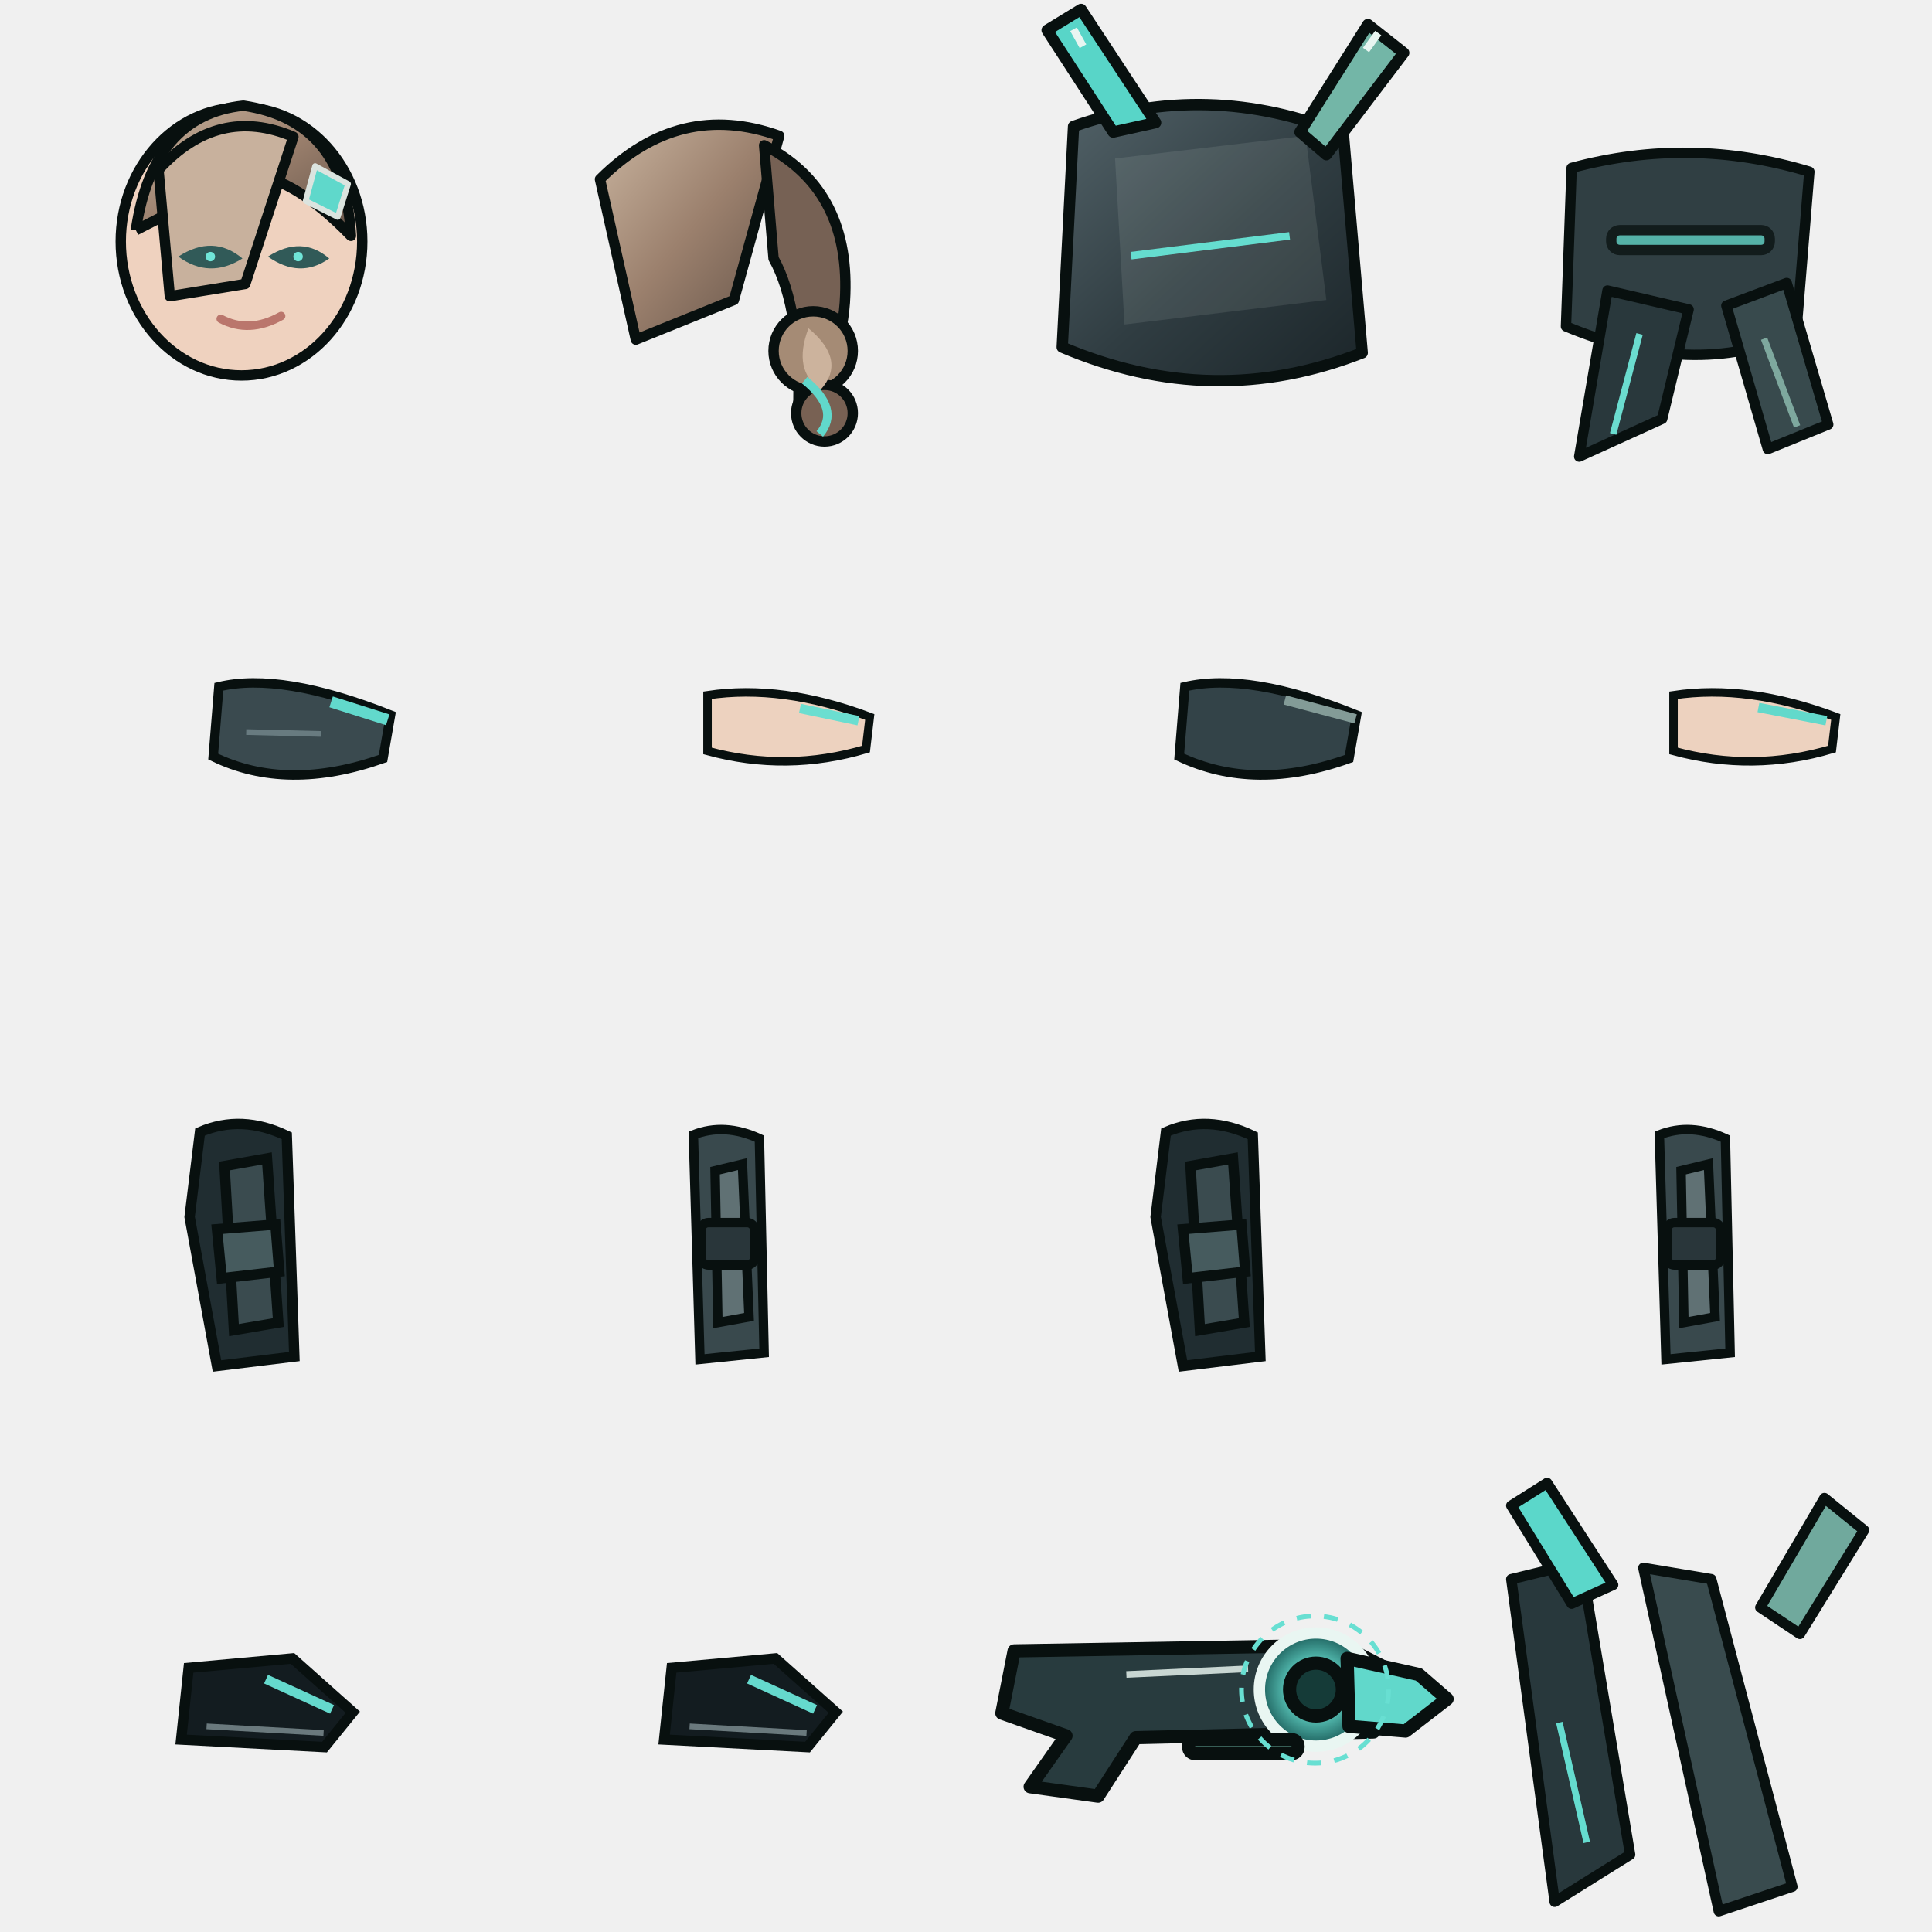
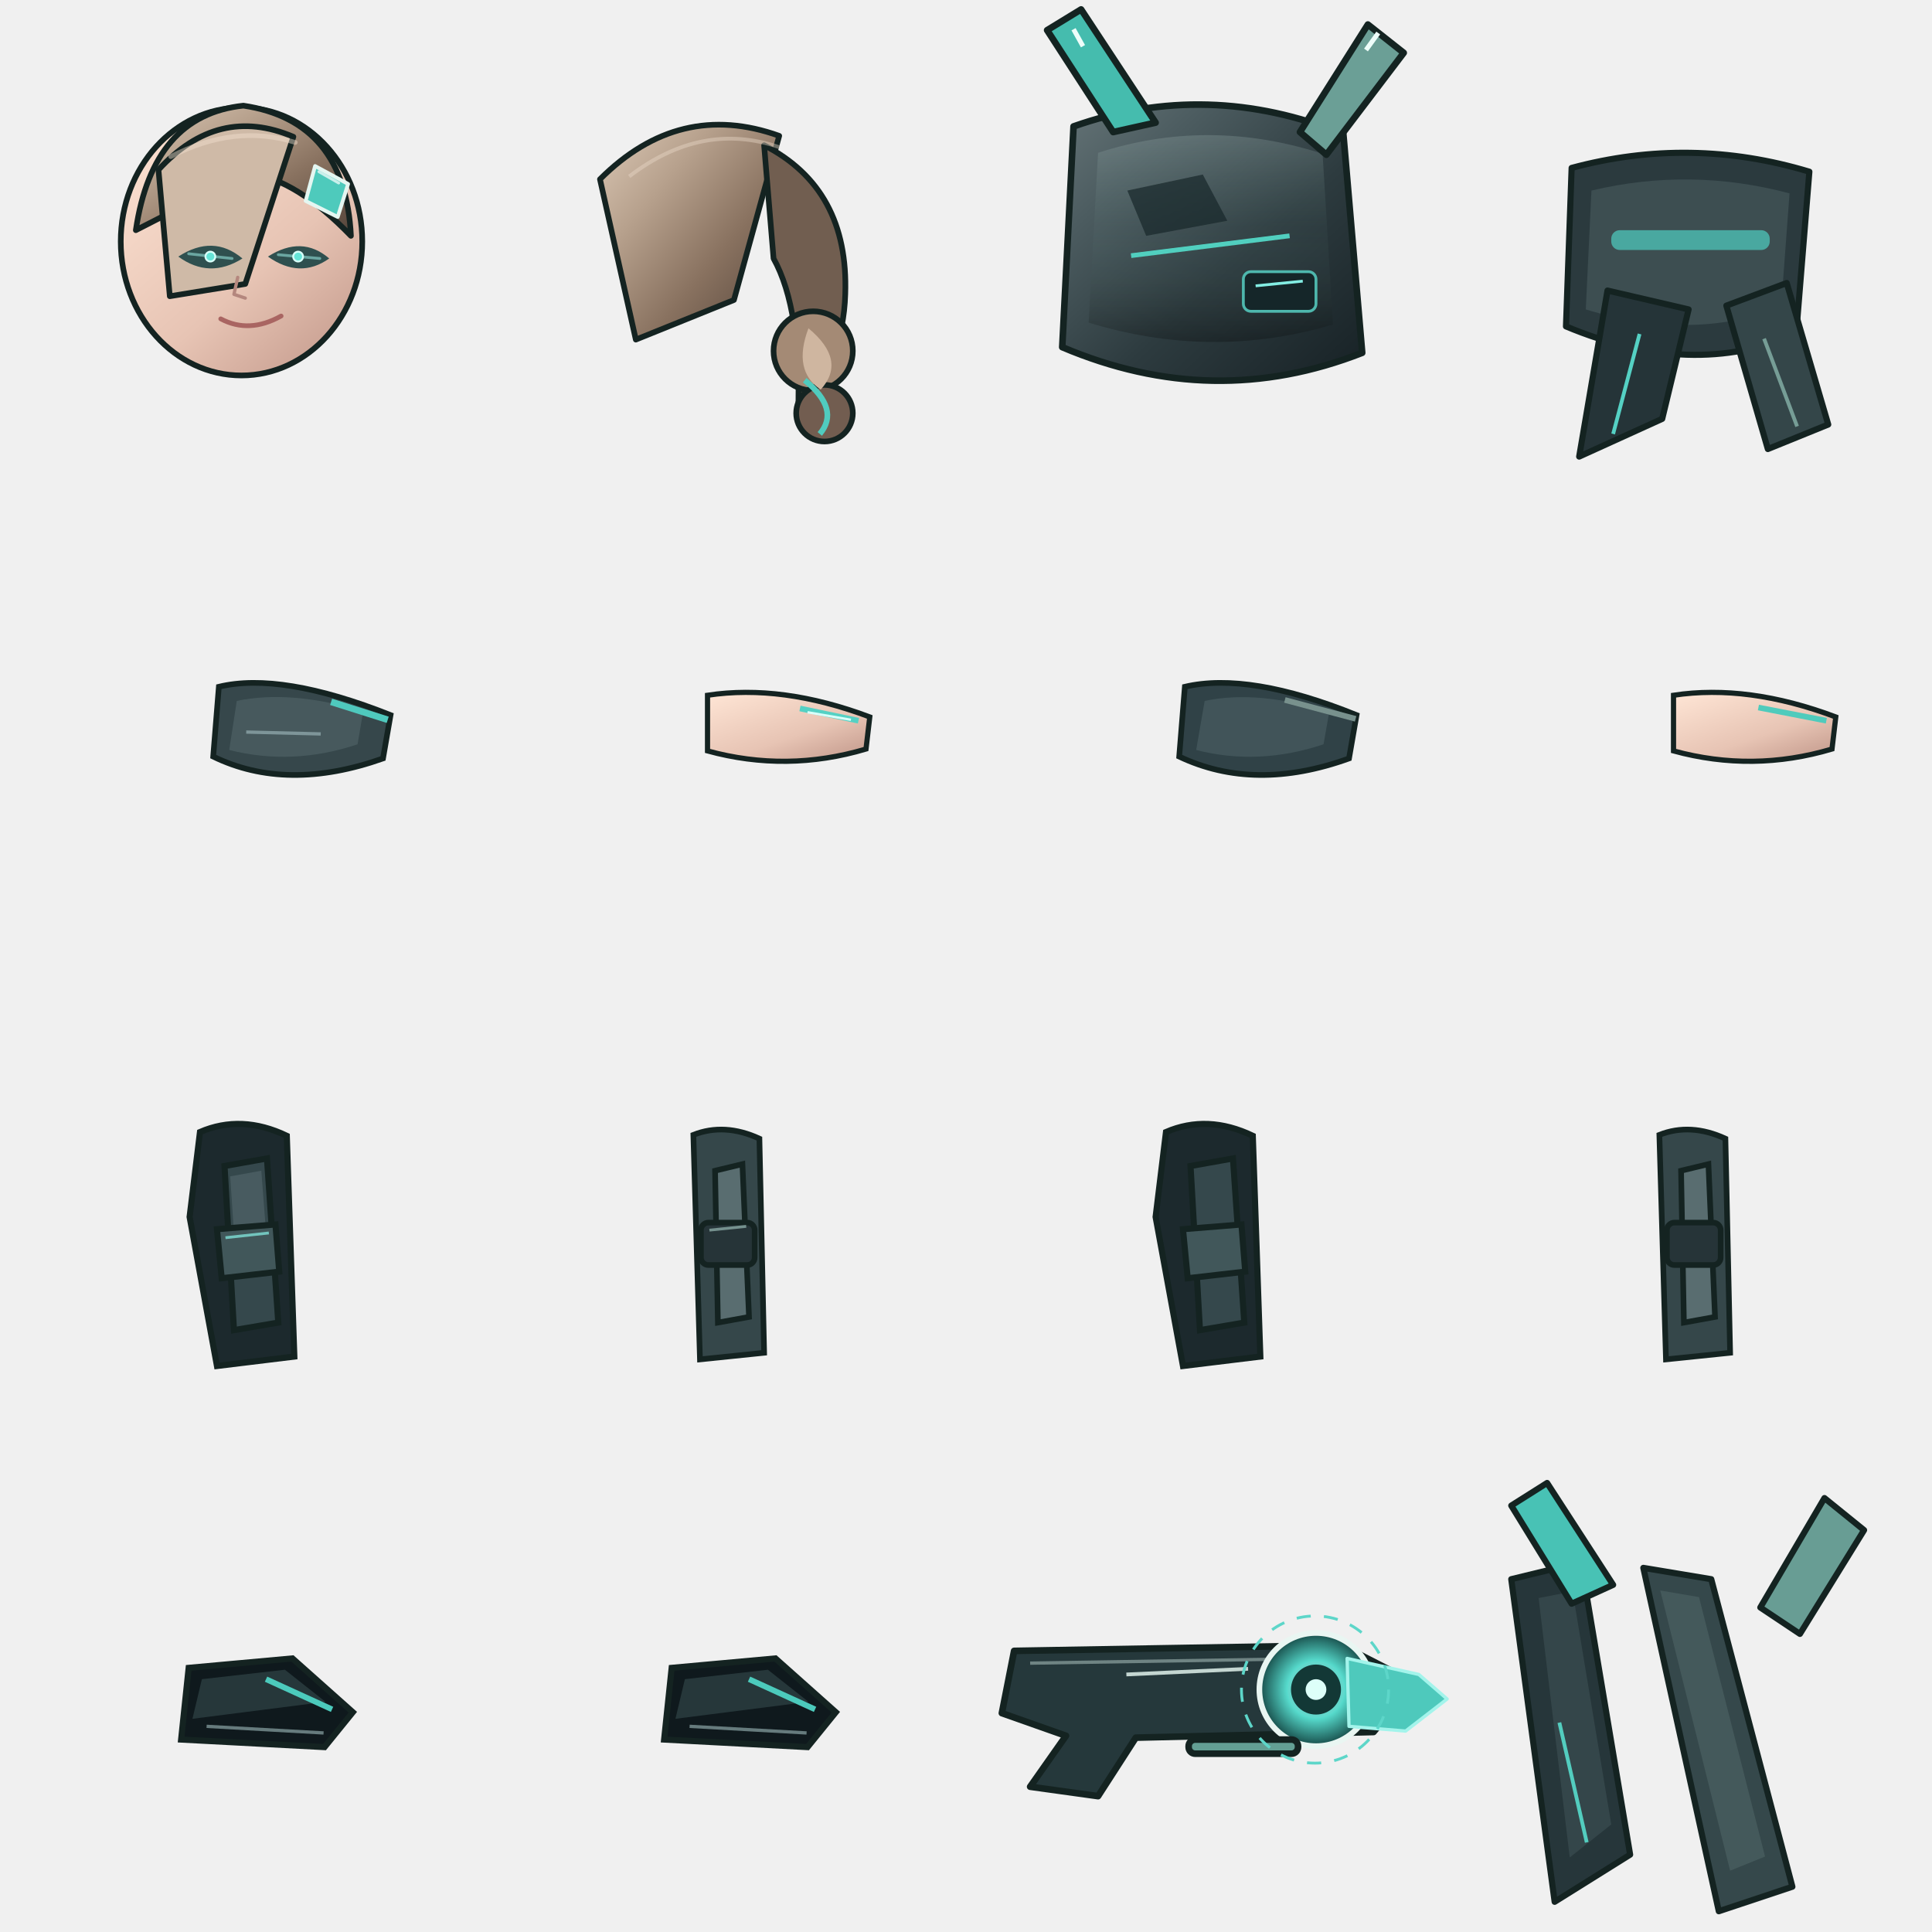
<svg xmlns="http://www.w3.org/2000/svg" width="2048" height="2048" viewBox="0 0 2048 2048">
  <defs>
    <linearGradient id="coat" x1="0" y1="0" x2="1" y2="1">
-       <stop stop-color="#526268" />
-       <stop offset=".52" stop-color="#303d42" />
-       <stop offset="1" stop-color="#1b2529" />
+       <stop stop-color="#657477" />
+       <stop offset=".24" stop-color="#4c5c60" />
+       <stop offset=".58" stop-color="#2d3b3f" />
+       <stop offset="1" stop-color="#172125" />
+     </linearGradient>
+     <linearGradient id="coatHi" x1="0" y1="0" x2="0" y2="1">
+       <stop stop-color="#b9d0cd" stop-opacity=".20" />
+       <stop offset=".45" stop-color="#6c8e8a" stop-opacity=".07" />
+       <stop offset="1" stop-color="#000" stop-opacity=".25" />
    </linearGradient>
    <linearGradient id="hair" x1="0" y1="0" x2="1" y2="1">
-       <stop stop-color="#c9b49f" />
-       <stop offset=".5" stop-color="#9b806d" />
-       <stop offset="1" stop-color="#645348" />
+       <stop stop-color="#dbc8b5" />
+       <stop offset=".31" stop-color="#b7a18d" />
+       <stop offset=".64" stop-color="#88715f" />
+       <stop offset="1" stop-color="#54443a" />
+     </linearGradient>
+     <linearGradient id="skin" x1="0" y1="0" x2=".8" y2="1">
+       <stop stop-color="#ffe6d6" />
+       <stop offset=".65" stop-color="#e7c4b4" />
+       <stop offset="1" stop-color="#c89f91" />
    </linearGradient>
    <radialGradient id="e">
-       <stop stop-color="#effffb" />
-       <stop offset=".38" stop-color="#68ddcf" />
-       <stop offset="1" stop-color="#1a5b58" />
+       <stop stop-color="#f5fffd" />
+       <stop offset=".22" stop-color="#a8fff5" />
+       <stop offset=".52" stop-color="#55d8ca" />
+       <stop offset="1" stop-color="#164a47" />
    </radialGradient>
  </defs>
-   <g transform="translate(256 256)" stroke="#08100f" stroke-width="11" stroke-linejoin="round">
-     <ellipse rx="128" ry="142" fill="#efd2bf" />
+   <g transform="translate(256 256)" stroke="#142321" stroke-width="6" stroke-linejoin="round" stroke-linecap="round">
+     <ellipse rx="128" ry="142" fill="url(#skin)" />
    <path d="M-112-12 Q-94-134 2-144 Q110-128 116-6 Q58-66 9-72 Q-50-44-112-12" fill="url(#hair)" />
-     <path d="M-88-76 Q-25-145 55-111 L4 45 L-76 58Z" fill="#c8b19d" />
-     <path d="M-67 16 Q-30-8 1 18 Q-34 40-67 16M28 16 Q64-7 93 18 Q62 40 28 16" fill="#315a58" stroke="none" />
-     <circle cx="-33" cy="16" r="5" fill="#70e5d8" stroke="none" />
-     <circle cx="60" cy="16" r="5" fill="#70e5d8" stroke="none" />
-     <path d="M-22 82 Q8 98 42 79" fill="none" stroke="#ba766c" stroke-width="9" stroke-linecap="round" />
-     <path d="M78-80 L113-61 L102-26 L68-43Z" fill="#5fd8cb" stroke="#dbe4df" stroke-width="6" />
+     <path d="M-88-76 Q-25-145 55-111 L4 45 L-76 58Z" fill="#cfbaa7" />
+     <path d="M-75-90 Q-7-125 57-105" fill="none" stroke="#f1dfcf" stroke-width="5" opacity=".45" />
+     <path d="M-67 16 Q-30-8 1 18 Q-34 40-67 16M28 16 Q64-7 93 18 Q62 40 28 16" fill="#2f504f" stroke="none" />
+     <path d="M-56 13 L-10 18 M39 14 L83 18" stroke="#8edbd3" stroke-width="3" opacity=".62" />
+     <circle cx="-33" cy="16" r="5.2" fill="#66e4d7" stroke="#d8fff9" stroke-width="2" />
+     <circle cx="60" cy="16" r="5.2" fill="#66e4d7" stroke="#d8fff9" stroke-width="2" />
+     <path d="M-4 38 L-8 56 L4 60" fill="none" stroke="#b4877e" stroke-width="3.5" />
+     <path d="M-22 82 Q8 98 42 79" fill="none" stroke="#a96562" stroke-width="5" />
+     <path d="M78-80 L113-61 L102-26 L68-43Z" fill="#4ecabc" stroke="#e4f6f1" stroke-width="4" />
+     <path d="M82-74 L103-62" stroke="#fff" stroke-width="3" opacity=".7" />
  </g>
-   <g transform="translate(768 256)" stroke="#08100f" stroke-width="11" stroke-linejoin="round">
+   <g transform="translate(768 256)" stroke="#142321" stroke-width="6" stroke-linejoin="round">
    <path d="M-132-66 Q-48-150 58-112 L10 62 L-94 104Z" fill="url(#hair)" />
-     <path d="M42-102 Q132-56 128 56 Q126 126 78 186 Q82 72 52 18Z" fill="#766154" />
-     <circle cx="94" cy="116" r="42" fill="#a58b75" />
-     <circle cx="106" cy="182" r="30" fill="#786153" />
-     <path d="M89 92 Q130 126 102 157 Q72 137 89 92Z" fill="#ccb39d" stroke="none" />
-     <path d="M85 147 Q123 178 101 204" stroke="#61d8cb" stroke-width="9" fill="none" />
+     <path d="M42-102 Q132-56 128 56 Q126 126 78 186 Q82 72 52 18Z" fill="#715e50" />
+     <circle cx="94" cy="116" r="42" fill="#a48a75" />
+     <circle cx="106" cy="182" r="30" fill="#725d50" />
+     <path d="M89 92 Q130 126 102 157 Q72 137 89 92Z" fill="#cfb6a0" stroke="none" />
+     <path d="M85 147 Q123 178 101 204" stroke="#50ccbf" stroke-width="6" fill="none" />
+     <path d="M-101-69 Q-24-128 58-100" stroke="#ead9c9" stroke-width="4" fill="none" opacity=".42" />
  </g>
-   <g transform="translate(1280 256)" stroke="#08100f" stroke-width="12" stroke-linejoin="round">
+   <g transform="translate(1280 256)" stroke="#142321" stroke-width="7" stroke-linejoin="round">
    <path d="M-142-122 Q0-172 144-114 L164 118 Q6 180-154 112Z" fill="url(#coat)" />
-     <path d="M-98-88 L104-112 L126 62 L-88 88Z" fill="#e9f0ec" opacity=".10" stroke="none" />
-     <path d="M-100-116 L-170-224 L-134-246 L-55-126Z" fill="#58d5c8" />
-     <path d="M98-116 L170-230 L208-200 L126-92Z" fill="#73b6a7" />
-     <path d="M-132-207 L-142-225" stroke="#e8f5f1" stroke-width="8" />
-     <path d="M168-203 L181-221" stroke="#e8f5f1" stroke-width="8" />
-     <path d="M-81 15 L87-6" stroke="#65ddcf" stroke-width="8" fill="none" />
+     <path d="M-116-94 Q1-132 122-93 L133 88 Q5 126-126 86Z" fill="url(#coatHi)" stroke="none" />
+     <path d="M-100-116 L-170-224 L-134-246 L-55-126Z" fill="#45bcae" />
+     <path d="M98-116 L170-230 L208-200 L126-92Z" fill="#6b9f96" />
+     <path d="M-132-207 L-142-225" stroke="#eefdfa" stroke-width="5" />
+     <path d="M168-203 L181-221" stroke="#eefdfa" stroke-width="5" />
+     <path d="M-81 15 L87-6" stroke="#51cfbf" stroke-width="5" />
+     <path d="M-85-54 L-5-71 L21-22 L-65-6Z" fill="#172629" opacity=".7" stroke="none" />
+     <rect x="38" y="32" width="77" height="42" rx="8" fill="#152629" stroke="#4eb7ad" stroke-width="3" />
+     <path d="M51 47 L101 42" stroke="#83ede3" stroke-width="3" />
  </g>
-   <g transform="translate(1792 256)" stroke="#08100f" stroke-width="11" stroke-linejoin="round">
-     <path d="M-126-78 Q0-112 126-74 L112 98 Q2 146-132 90Z" fill="#303f43" />
-     <path d="M-88 52 L-118 228 L-30 188 L-2 72Z" fill="#29383c" />
-     <path d="M38 68 L82 220 L146 194 L102 44Z" fill="#384a4d" />
-     <rect x="-84" y="-12" width="168" height="21" rx="9" fill="#62d8ca" opacity=".75" />
-     <path d="M-54 98 L-82 204" stroke="#6bdccf" stroke-width="7" />
-     <path d="M78 103 L113 196" stroke="#7ea89e" stroke-width="7" />
+   <g transform="translate(1792 256)" stroke="#142321" stroke-width="6.5" stroke-linejoin="round">
+     <path d="M-126-78 Q0-112 126-74 L112 98 Q2 146-132 90Z" fill="#2b3a3e" />
+     <path d="M-105-54 Q0-79 105-51 L96 70 Q0 106-111 72Z" fill="#516569" opacity=".45" stroke="none" />
+     <path d="M-88 52 L-118 228 L-30 188 L-2 72Z" fill="#253438" />
+     <path d="M38 68 L82 220 L146 194 L102 44Z" fill="#344649" />
+     <rect x="-84" y="-12" width="168" height="21" rx="9" fill="#4ecbbe" opacity=".72" stroke="none" />
+     <path d="M-54 98 L-82 204" stroke="#55d1c4" stroke-width="4" />
+     <path d="M78 103 L113 196" stroke="#769d96" stroke-width="4" />
  </g>
-   <g transform="translate(256 768)" stroke="#08100f" stroke-width="10">
-     <path d="M-24-40 Q42-56 158-10 L150 36 Q48 72-30 34Z" fill="#3a4a4f" />
-     <path d="M95-24 L155-5" stroke="#62d9cc" stroke-width="12" />
-     <path d="M5 8 L84 10" stroke="#687b80" stroke-width="6" />
+   <g transform="translate(256 768)" stroke="#142321" stroke-width="6">
+     <path d="M-24-40 Q42-56 158-10 L150 36 Q48 72-30 34Z" fill="#36474b" />
+     <path d="M-5-25 Q52-37 129-14 L123 21 Q54 44-13 27Z" fill="#728a8d" opacity=".28" stroke="none" />
+     <path d="M95-24 L155-5" stroke="#4fc9bd" stroke-width="7" />
+     <path d="M5 8 L84 10" stroke="#7e9599" stroke-width="3.5" />
  </g>
-   <g transform="translate(768 768)" stroke="#08100f" stroke-width="9">
-     <path d="M-18-31 Q61-43 154-8 L150 26 Q66 51-18 28Z" fill="#edd2bf" />
-     <path d="M80-17 L142-4" stroke="#6bded0" stroke-width="10" />
+   <g transform="translate(768 768)" stroke="#142321" stroke-width="5.5">
+     <path d="M-18-31 Q61-43 154-8 L150 26 Q66 51-18 28Z" fill="url(#skin)" />
+     <path d="M80-17 L142-4" stroke="#55d1c4" stroke-width="6" />
+     <path d="M88-13 L134-5" stroke="#d9fffa" stroke-width="2.5" />
  </g>
-   <g transform="translate(1280 768)" stroke="#08100f" stroke-width="10">
-     <path d="M-24-40 Q44-56 158-10 L150 36 Q50 72-30 34Z" fill="#334348" />
-     <path d="M82-26 L157-6" stroke="#839b97" stroke-width="10" />
+   <g transform="translate(1280 768)" stroke="#142321" stroke-width="6">
+     <path d="M-24-40 Q44-56 158-10 L150 36 Q50 72-30 34Z" fill="#304247" />
+     <path d="M-3-25 Q54-37 129-13 L123 21 Q54 44-12 27Z" fill="#70898c" opacity=".26" stroke="none" />
+     <path d="M82-26 L157-6" stroke="#78918d" stroke-width="6" />
  </g>
-   <g transform="translate(1792 768)" stroke="#08100f" stroke-width="9">
-     <path d="M-18-31 Q61-43 154-8 L150 26 Q66 51-18 28Z" fill="#edd2bf" />
-     <path d="M72-18 L144-4" stroke="#62d9cb" stroke-width="10" />
+   <g transform="translate(1792 768)" stroke="#142321" stroke-width="5.5">
+     <path d="M-18-31 Q61-43 154-8 L150 26 Q66 51-18 28Z" fill="url(#skin)" />
+     <path d="M72-18 L144-4" stroke="#4fcbbc" stroke-width="6" />
  </g>
-   <g transform="translate(256 1280)" stroke="#08100f" stroke-width="11">
-     <path d="M-44-80 Q0-99 48-76 L56 158 L-26 168 L-55 10Z" fill="#202d31" />
-     <path d="M-18-44 L27-52 L39 122 L-8 130Z" fill="#3a4b4f" />
-     <path d="M-26 23 L36 18 L40 68 L-21 75Z" fill="#465b5e" />
+   <g transform="translate(256 1280)" stroke="#142321" stroke-width="6.5">
+     <path d="M-44-80 Q0-99 48-76 L56 158 L-26 168 L-55 10Z" fill="#1c292d" />
+     <path d="M-18-44 L27-52 L39 122 L-8 130Z" fill="#35484c" />
+     <path d="M-12-33 L21-39 L29 65 L-5 71Z" fill="#708589" opacity=".32" stroke="none" />
+     <path d="M-26 23 L36 18 L40 68 L-21 75Z" fill="#41575a" />
+     <path d="M-17 32 L29 27" stroke="#72c4bd" stroke-width="3" />
  </g>
-   <g transform="translate(768 1280)" stroke="#08100f" stroke-width="10">
-     <path d="M-33-77 Q0-90 37-73 L42 154 L-26 161Z" fill="#39494d" />
-     <path d="M-10-39 L19-46 L26 116 L-7 122Z" fill="#607174" />
-     <rect x="-25" y="16" width="57" height="45" rx="8" fill="#29363a" />
+   <g transform="translate(768 1280)" stroke="#142321" stroke-width="6">
+     <path d="M-33-77 Q0-90 37-73 L42 154 L-26 161Z" fill="#35474a" />
+     <path d="M-10-39 L19-46 L26 116 L-7 122Z" fill="#596d70" />
+     <rect x="-25" y="16" width="57" height="45" rx="8" fill="#263438" />
+     <path d="M-16 24 L23 20" stroke="#75918e" stroke-width="3" />
  </g>
-   <g transform="translate(1280 1280)" stroke="#08100f" stroke-width="11">
-     <path d="M-44-80 Q0-99 48-76 L56 158 L-26 168 L-55 10Z" fill="#202d31" />
-     <path d="M-18-44 L27-52 L39 122 L-8 130Z" fill="#3a4b4f" />
-     <path d="M-26 23 L36 18 L40 68 L-21 75Z" fill="#465b5e" />
+   <g transform="translate(1280 1280)" stroke="#142321" stroke-width="6.5">
+     <path d="M-44-80 Q0-99 48-76 L56 158 L-26 168 L-55 10Z" fill="#1c292d" />
+     <path d="M-18-44 L27-52 L39 122 L-8 130Z" fill="#35484c" />
+     <path d="M-26 23 L36 18 L40 68 L-21 75Z" fill="#41575a" />
  </g>
-   <g transform="translate(1792 1280)" stroke="#08100f" stroke-width="10">
-     <path d="M-33-77 Q0-90 37-73 L42 154 L-26 161Z" fill="#39494d" />
-     <path d="M-10-39 L19-46 L26 116 L-7 122Z" fill="#607174" />
-     <rect x="-25" y="16" width="57" height="45" rx="8" fill="#29363a" />
+   <g transform="translate(1792 1280)" stroke="#142321" stroke-width="6">
+     <path d="M-33-77 Q0-90 37-73 L42 154 L-26 161Z" fill="#35474a" />
+     <path d="M-10-39 L19-46 L26 116 L-7 122Z" fill="#596d70" />
+     <rect x="-25" y="16" width="57" height="45" rx="8" fill="#263438" />
  </g>
-   <g transform="translate(256 1792)" stroke="#08100f" stroke-width="11">
-     <path d="M-56-24 L54-34 L118 23 L88 60 L-64 52Z" fill="#131c20" />
-     <path d="M26-12 L96 20" stroke="#65d9cd" stroke-width="10" />
-     <path d="M-37 38 L87 45" stroke="#6a797d" stroke-width="6" />
+   <g transform="translate(256 1792)" stroke="#142321" stroke-width="6.5">
+     <path d="M-56-24 L54-34 L118 23 L88 60 L-64 52Z" fill="#0f191d" />
+     <path d="M-42-12 L46-22 L89 12 L-52 30Z" fill="#26373a" stroke="none" />
+     <path d="M26-12 L96 20" stroke="#4ccabc" stroke-width="6" />
+     <path d="M-37 38 L87 45" stroke="#667b7d" stroke-width="3.5" />
  </g>
-   <g transform="translate(768 1792)" stroke="#08100f" stroke-width="11">
-     <path d="M-56-24 L54-34 L118 23 L88 60 L-64 52Z" fill="#131c20" />
-     <path d="M26-12 L96 20" stroke="#65d9cd" stroke-width="10" />
-     <path d="M-37 38 L87 45" stroke="#6a797d" stroke-width="6" />
+   <g transform="translate(768 1792)" stroke="#142321" stroke-width="6.5">
+     <path d="M-56-24 L54-34 L118 23 L88 60 L-64 52Z" fill="#0f191d" />
+     <path d="M-42-12 L46-22 L89 12 L-52 30Z" fill="#26373a" stroke="none" />
+     <path d="M26-12 L96 20" stroke="#4ccabc" stroke-width="6" />
+     <path d="M-37 38 L87 45" stroke="#667b7d" stroke-width="3.5" />
  </g>
-   <g transform="translate(1280 1792)" stroke="#08100f" stroke-width="14" stroke-linejoin="round">
-     <path d="M-205-42 L142-48 L220-8 L176 44 L-76 50 L-116 112 L-188 102 L-150 48 L-218 24Z" fill="#283b3e" />
-     <circle cx="115" cy="-1" r="60" fill="url(#e)" stroke="#e9f6f2" stroke-width="12" />
-     <circle cx="115" cy="-1" r="28" fill="#153b38" />
-     <path d="M148-34 L224-17 L254 9 L210 43 L150 38Z" fill="#61d8cb" />
-     <rect x="-20" y="52" width="116" height="15" rx="7" fill="#6db7a8" />
-     <path d="M-86-17 L43-23" stroke="#c8d6d2" stroke-width="7" />
-     <circle cx="114" cy="-1" r="78" fill="none" stroke="#68dfd2" stroke-width="5" stroke-dasharray="15 14" />
+   <g transform="translate(1280 1792)" stroke="#142321" stroke-width="7" stroke-linejoin="round">
+     <path d="M-205-42 L142-48 L220-8 L176 44 L-76 50 L-116 112 L-188 102 L-150 48 L-218 24Z" fill="#25383b" />
+     <path d="M-188-29 L124-34" stroke="#d7ebe7" stroke-width="3.5" opacity=".42" />
+     <circle cx="115" cy="-1" r="60" fill="url(#e)" stroke="#e9f6f2" stroke-width="6" />
+     <circle cx="115" cy="-1" r="28" fill="#133836" stroke="#62d8cc" stroke-width="3" />
+     <circle cx="115" cy="-1" r="11" fill="#ddfff9" stroke="none" />
+     <path d="M148-34 L224-17 L254 9 L210 43 L150 38Z" fill="#4ec9bc" stroke="#a3f4eb" stroke-width="3.5" />
+     <rect x="-20" y="52" width="116" height="15" rx="7" fill="#639f94" />
+     <path d="M-86-17 L43-23" stroke="#c4d6d1" stroke-width="4" />
+     <circle cx="114" cy="-1" r="78" fill="none" stroke="#5dd6c9" stroke-width="3" stroke-dasharray="15 14" />
  </g>
-   <g transform="translate(1792 1792)" stroke="#08100f" stroke-width="11" stroke-linejoin="round">
-     <path d="M-190-118 L-116-136 L-64 174 L-144 224Z" fill="#28383c" />
-     <path d="M-50-130 L22-118 L108 208 L30 234Z" fill="#394b4e" />
-     <path d="M74-88 L142-204 L184-170 L116-60Z" fill="#70a99d" />
-     <path d="M-126-92 L-190-196 L-152-220 L-82-112Z" fill="#5bd7ca" />
-     <path d="M-139 34 L-110 161" stroke="#65dccf" stroke-width="7" />
+   <g transform="translate(1792 1792)" stroke="#142321" stroke-width="6.5" stroke-linejoin="round">
+     <path d="M-190-118 L-116-136 L-64 174 L-144 224Z" fill="#26363a" />
+     <path d="M-161-98 L-125-105 L-84 142 L-128 177Z" fill="#52676a" opacity=".33" stroke="none" />
+     <path d="M-50-130 L22-118 L108 208 L30 234Z" fill="#35484b" />
+     <path d="M-32-106 L9-99 L79 176 L42 191Z" fill="#6d8584" opacity=".28" stroke="none" />
+     <path d="M74-88 L142-204 L184-170 L116-60Z" fill="#689d94" />
+     <path d="M-126-92 L-190-196 L-152-220 L-82-112Z" fill="#48c2b5" />
+     <path d="M-139 34 L-110 161" stroke="#53cdbf" stroke-width="4" />
  </g>
</svg>
